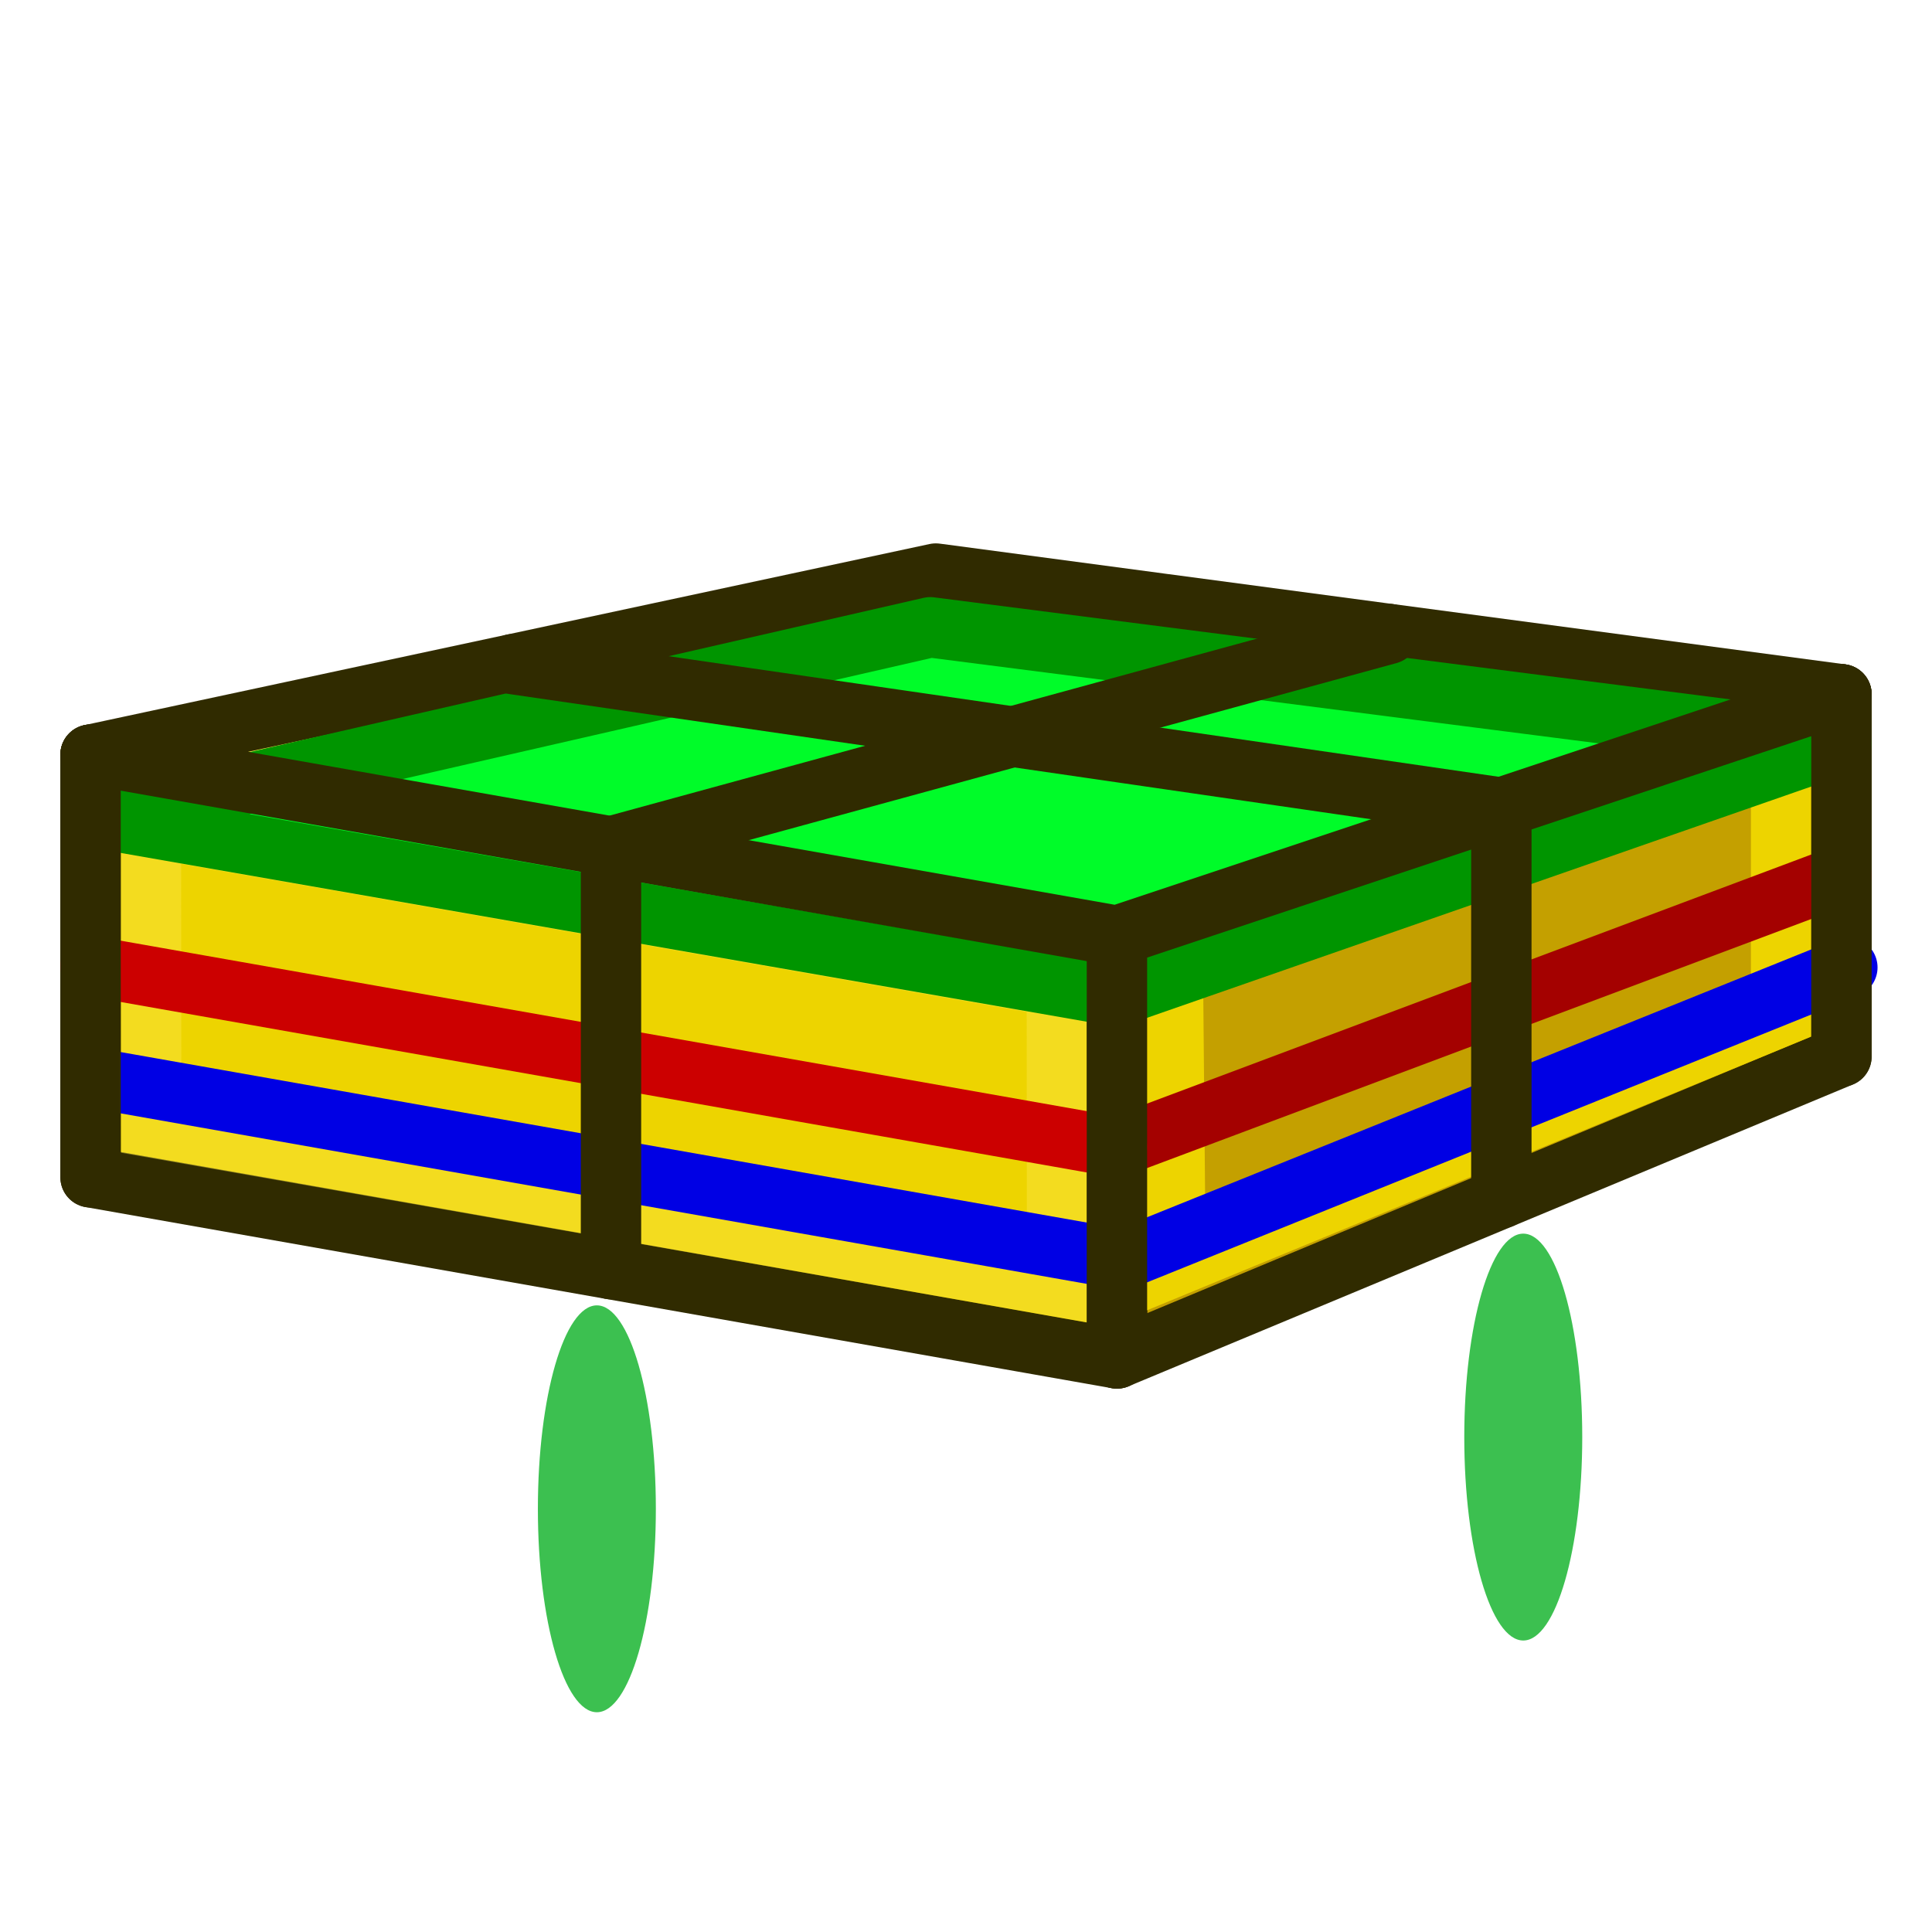
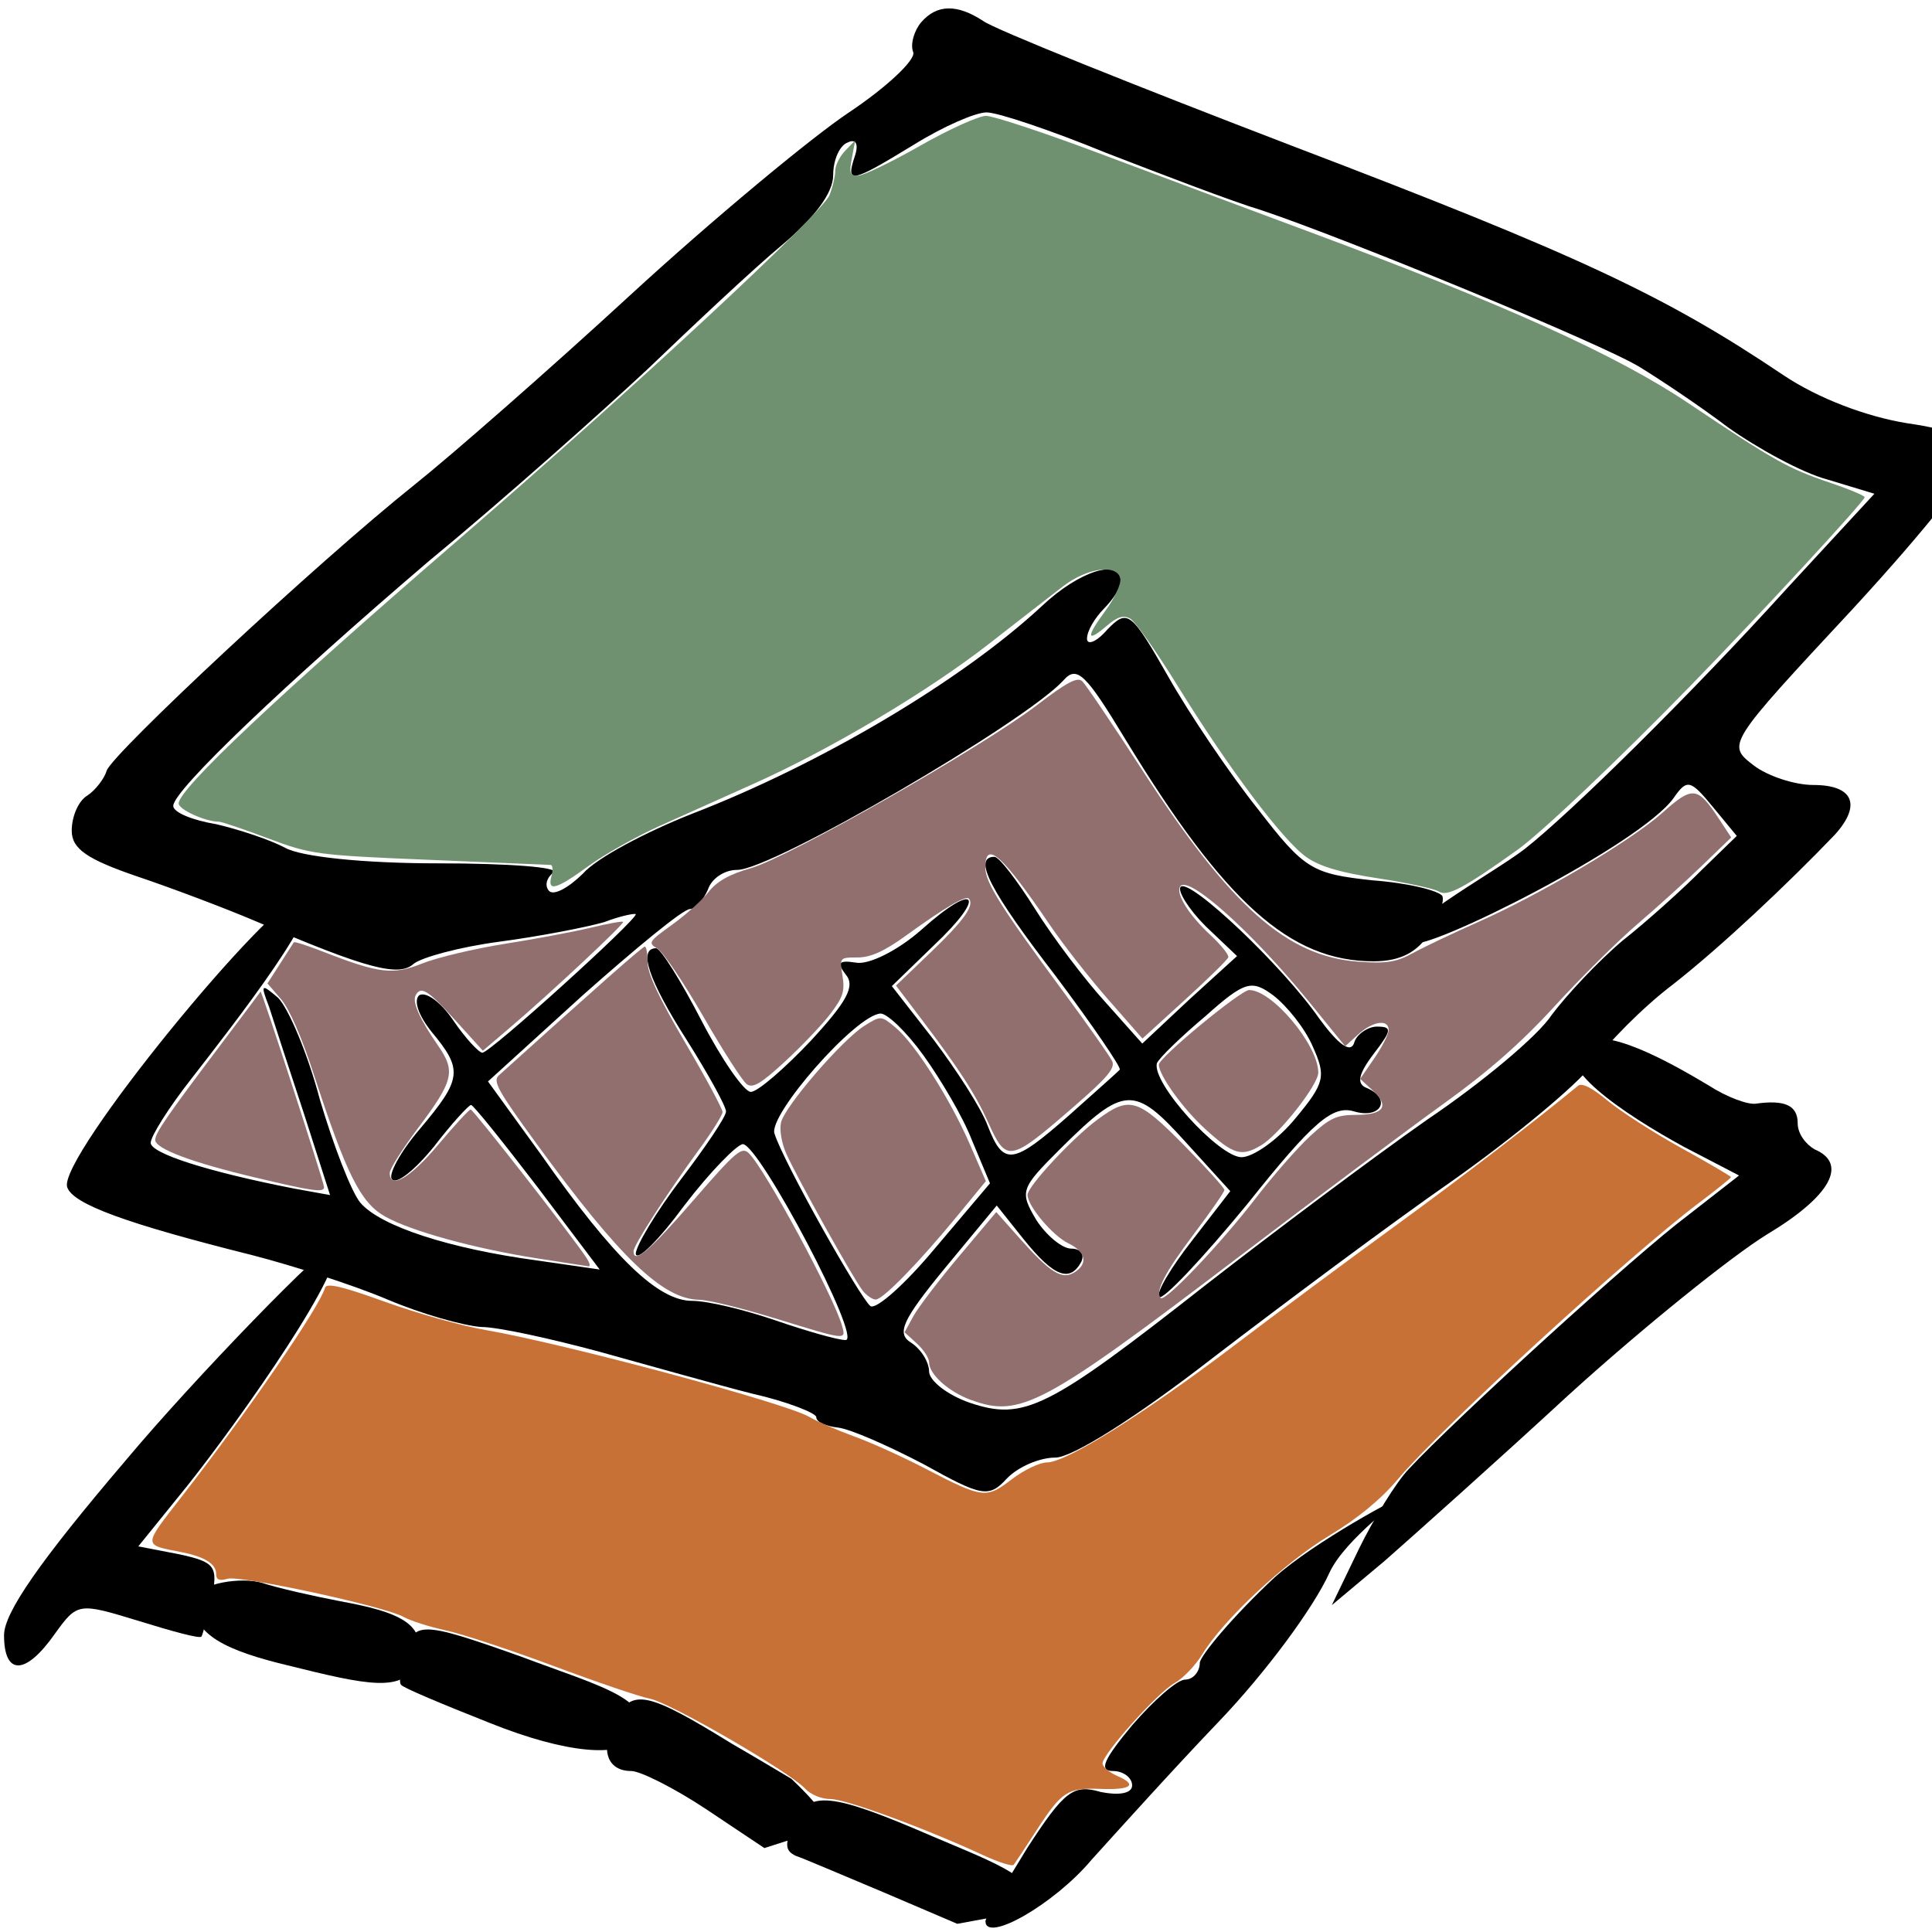
- <svg xmlns="http://www.w3.org/2000/svg" width="64px" height="64px" id="svg2860" version="1.1">
-   <defs id="defs2862" />
+ <svg xmlns="http://www.w3.org/2000/svg" width="64.0px" height="64.0px" viewBox="0 0 64.0 64.0" version="1.1" id="SVGRoot">
+   <defs id="defs2301" />
  <g id="layer1">
-     <path style="display:inline;fill:#fce94f;fill-opacity:1;stroke:#302b00;stroke-width:2;stroke-linecap:butt;stroke-linejoin:round;stroke-opacity:1" d="M 3,25 37,31 61,23 31,19 Z" id="path2993" />
-     <path style="display:inline;fill:#c4a000;fill-opacity:1;stroke:#302b00;stroke-width:2;stroke-linecap:butt;stroke-linejoin:round;stroke-opacity:1" d="M 61,23 V 35 L 37,45 V 31 Z" id="path2995" />
-     <path id="path3825" d="m 3,25 34,6 V 45 L 3,39 Z" style="display:inline;overflow:visible;visibility:visible;fill:#edd400;fill-opacity:1;fill-rule:evenodd;stroke:#302b00;stroke-width:2;stroke-linecap:butt;stroke-linejoin:round;stroke-miterlimit:4;stroke-dasharray:none;stroke-dashoffset:0;stroke-opacity:1;marker:none;enable-background:accumulate" />
-     <path style="display:inline;fill:none;stroke:#fce94f;stroke-width:2;stroke-linecap:butt;stroke-linejoin:miter;stroke-opacity:0.4" d="m 5,27.428 0.009,9.919 30.009,5.269 -0.009,-9.934 z" id="path3765" />
-     <path style="display:inline;fill:none;stroke:#edd400;stroke-width:2;stroke-linecap:butt;stroke-linejoin:miter;stroke-opacity:0.996" d="m 38.84,30.744 0.102,11.19 20.059,-8.266 3.6e-4,-8.567 z" id="path3775" />
-     <path style="display:inline;fill:#00fc29;fill-opacity:1;stroke:#009500;stroke-width:2;stroke-linecap:round;stroke-linejoin:round;stroke-opacity:1;-inkscape-stroke:none" d="M 3.203,27.1 30.816,20.78 61,24.648 37,33.005 Z" id="path1" />
-     <path style="display:inline;fill:none;stroke:#302b00;stroke-width:2;stroke-linecap:round;stroke-linejoin:miter;stroke-opacity:1" d="m 17,22 32.734,4.755" id="path3873" />
-     <path style="display:inline;fill:none;stroke:#302b00;stroke-width:2;stroke-linecap:round;stroke-linejoin:miter;stroke-opacity:1" d="M 20.24,28.042 46,21" id="path3875" />
-     <path style="fill:none;fill-opacity:1;stroke:#302b00;stroke-width:2;stroke-linecap:round;stroke-linejoin:round;stroke-opacity:1" d="m 3,25 34,6 24,-8" id="path3" />
-     <g id="g888">
-       <path style="fill:none;fill-opacity:1;stroke:#a40000;stroke-width:2;stroke-linecap:round;stroke-linejoin:round;stroke-opacity:0.996" d="M 37,38 61,29" id="path2" />
-       <path style="fill:none;fill-opacity:1;stroke:#cc0000;stroke-width:2;stroke-linecap:round;stroke-linejoin:round;stroke-opacity:1" d="m 3,32 34,6" id="path5" />
+     <g id="g466" transform="matrix(1.045186,0,0,1.210029,-0.9169797,-6.771623)">
+       <g id="g11627" transform="matrix(0.3575355,0,0,0.3575355,-311.838,-197.6246)">
+         <path d="m 956.3,570.1 c -0.6,0.6 -1,1.7 -0.7,2.3 0.2,0.6 -2.4,2.7 -5.7,4.6 -3.3,1.9 -12.1,8.2 -19.4,14 -7.3,5.8 -15.9,12.3 -19.1,14.5 -8.7,6 -26.8,20.6 -27.3,21.9 -0.2,0.6 -1,1.5 -1.7,1.9 -0.8,0.4 -1.4,1.6 -1.4,2.7 0,1.4 1.4,2.2 5.8,3.5 3.1,0.9 8,2.5 10.7,3.5 9.7,3.6 12.5,4.2 13.8,3.2 0.7,-0.5 4.1,-1.3 7.6,-1.7 3.5,-0.4 7.7,-1.1 9.3,-1.5 1.5,-0.5 2.8,-0.7 2.8,-0.6 0,0.5 -12.9,10.6 -13.6,10.6 -0.3,0 -1.5,-1.1 -2.6,-2.5 -1.1,-1.4 -2.4,-2.2 -3,-1.9 -0.5,0.4 -0.1,1.5 1.1,2.8 2.8,2.9 2.7,3.6 -1,7.4 -1.8,1.8 -2.9,3.6 -2.5,3.9 0.4,0.4 2,-0.7 3.7,-2.5 1.6,-1.8 3.1,-3.2 3.3,-3.2 0.2,0 2.8,2.8 5.9,6.3 l 5.5,6.3 -5.6,-0.7 c -7.7,-0.9 -13.8,-2.6 -15.6,-4.4 -0.8,-0.8 -2.4,-4.4 -3.6,-7.9 -1.1,-3.6 -2.8,-7 -3.7,-7.8 -1.5,-1.1 -1.6,-1.1 -0.8,0.7 0.4,1.1 1.8,4.8 3.1,8.2 l 2.3,6.2 -3.2,-0.5 c -7.7,-1.3 -12.7,-2.7 -12.7,-3.5 0,-0.5 1.6,-2.7 3.6,-4.9 3.5,-3.9 12.738,-14.04 9.838,-14.04 -2.6,0 -21.738,20.14 -20.838,22.34 0.5,1.3 5.3,2.8 16.4,5.2 3.6,0.8 9,2.3 12,3.4 3,1.1 6.7,2 8.3,2.1 1.5,0 6.2,0.9 10.5,1.9 4.2,1 10.3,2.5 13.5,3.2 3.1,0.6 5.7,1.5 5.7,1.8 0,0.4 0.9,0.7 1.9,0.8 1.1,0.1 4.5,1.4 7.6,2.8 5.2,2.5 5.8,2.6 7.4,1.1 1,-0.9 2.9,-1.6 4.3,-1.6 1.5,0 7.2,-3.1 13.9,-7.6 6.2,-4.1 15.8,-10.3 21.3,-13.6 5.4,-3.3 11,-7.3 12.4,-8.9 1.3,-1.6 4.5,-4.4 7.1,-6.1 4.3,-2.9 10.3,-7.8 14.4,-11.5 2.4,-2.3 1.6,-3.8 -1.9,-3.8 -1.7,0 -4.1,-0.7 -5.3,-1.5 -2.4,-1.6 -2.4,-1.6 8.8,-12 6.5,-6.1 11,-11 10.9,-11.9 -0.2,-1.1 -2.1,-1.8 -6.1,-2.3 -3.6,-0.5 -7.9,-1.9 -11,-3.7 -10.5,-6.1 -18.2,-9.2 -43.4,-17.5 -14.2,-4.7 -26.6,-9 -27.5,-9.6 -2.3,-1.3 -4.1,-1.3 -5.5,0.1 z m 16.4,10 c 4.8,1.6 11.1,3.7 13.8,4.4 7.6,2.2 30.1,10.2 33.5,12 1.7,0.9 5.2,2.9 7.8,4.6 2.6,1.6 6.6,3.5 8.8,4 l 4.2,1.1 -7.7,7.2 c -8.6,8.2 -19.3,17.3 -23.3,20 -3,2 -12.378,6.315 -9.978,7.215 C 1001.222,641.215 1020,633.1 1023,629.5 c 1.2,-1.5 1.5,-1.4 3.5,0.7 l 2.1,2.2 -3.1,2.6 c -1.6,1.4 -4.8,3.9 -7,5.4 -2.2,1.6 -5,4.2 -6.3,5.7 -1.2,1.6 -6.2,5.2 -11,8 -4.8,2.9 -13.6,8.6 -19.7,12.7 -14,9.5 -16.1,10.4 -20.9,9 -2,-0.6 -3.6,-1.7 -3.6,-2.4 0,-0.7 -0.7,-1.7 -1.6,-2.2 -1.3,-0.7 -0.8,-1.7 3,-5.7 l 4.6,-4.8 2.4,2.6 c 2.7,2.9 4.1,3.3 5.1,1.7 0.3,-0.6 -0.1,-1 -0.9,-1 -0.8,0 -2.2,-1 -3.1,-2.2 -1.5,-2.2 -1.4,-2.4 2.2,-5.5 5.6,-4.8 6.5,-4.8 11,-0.5 l 4,3.8 -3.4,3.8 c -1.9,2.1 -3.2,4 -2.9,4.3 0.3,0.3 3.8,-2.9 7.8,-7.1 5.9,-6.4 7.6,-7.6 9.5,-7.1 2.4,0.6 3.3,-1 1.1,-1.8 -0.9,-0.3 -0.8,-1 0.6,-2.6 1.6,-1.8 1.7,-2.1 0.3,-2.1 -0.8,0 -1.8,0.6 -2,1.2 -0.3,0.9 -1.4,0.2 -3.1,-1.8 -3.2,-4 -11.5,-10.8 -12.3,-10.1 -0.3,0.3 0.7,1.7 2.2,3 l 2.8,2.3 -4.2,3.3 -4.2,3.4 -3.3,-3.2 c -1.8,-1.7 -4.6,-4.9 -6.2,-7.1 -1.6,-2.2 -3.2,-4 -3.6,-4 -2,0 -0.3,2.7 5.4,9.1 3.3,3.8 5.9,7.1 5.7,7.2 -0.2,0.2 -2.3,1.8 -4.5,3.5 -5,3.8 -5.8,3.9 -7.2,0.8 -0.6,-1.4 -2.8,-4.3 -4.8,-6.6 l -3.7,-4.1 3.7,-3.1 c 4.8,-3.9 3.8,-5 -1.1,-1.2 -2.1,1.6 -4.7,2.7 -5.8,2.5 -1.5,-0.2 -1.7,0 -0.9,0.9 0.9,0.9 0.1,2.1 -3.1,5.1 -2.3,2.1 -4.7,3.9 -5.3,3.9 -0.6,0 -2.6,-2.5 -4.4,-5.5 -1.8,-3 -3.6,-5.5 -4,-5.5 -1.6,0 -0.7,2.4 2.7,7 1.9,2.6 3.5,5.1 3.5,5.5 0,0.4 -1.8,2.7 -4,5.2 -2.2,2.5 -4,5.1 -4,5.7 0.1,0.6 2,-1 4.3,-3.7 2.3,-2.6 4.7,-4.7 5.2,-4.7 1.5,0.1 10.6,15 9.1,15 -0.7,0 -3.5,-0.7 -6.2,-1.5 -2.7,-0.8 -6,-1.5 -7.4,-1.5 -3,0 -6.9,-3.2 -13.4,-11.2 l -4.7,-5.6 8.4,-6.6 c 4.7,-3.6 8.9,-6.6 9.5,-6.6 0.5,0 1.2,-0.7 1.6,-1.5 0.3,-0.8 1.4,-1.5 2.6,-1.5 3.1,0 25.5,-11.3 28.9,-14.5 1.2,-1.2 2,-0.5 5.5,4.5 8.8,12.5 14.6,17 22,17 2.4,0 3.9,-0.7 5,-2.2 0.8,-1.2 1.3,-2.4 1.1,-2.8 -0.3,-0.4 -3,-1 -6.2,-1.2 -5.3,-0.5 -6,-0.8 -10.1,-5.4 -2.5,-2.7 -6.1,-7.3 -8,-10.2 -3.3,-5 -3.6,-5.2 -5.4,-3.6 -1,1 -1.8,1.2 -1.8,0.7 0,-0.6 0.7,-1.6 1.5,-2.3 0.8,-0.7 1.5,-1.6 1.5,-2.1 0,-1.8 -3.7,-0.8 -7,1.9 -7.1,5.7 -19.6,12.1 -31,15.9 -4.1,1.4 -8.5,3.4 -9.7,4.6 -1.3,1.1 -2.6,1.7 -3,1.3 -0.4,-0.4 -0.2,-1 0.4,-1.4 0.6,-0.4 -4,-0.7 -10.2,-0.7 -6.6,0 -12.2,-0.5 -13.6,-1.2 -1.3,-0.6 -4.1,-1.4 -6.1,-1.8 -2.1,-0.3 -3.8,-0.9 -3.8,-1.4 0,-1.2 10,-9.4 22.6,-18.7 6.6,-4.7 15.3,-11.4 19.4,-14.7 4.1,-3.4 9.4,-7.7 11.9,-9.5 2.9,-2.1 4.6,-4 4.6,-5.4 0,-1.2 0.6,-2.3 1.3,-2.5 0.7,-0.3 1,0.1 0.6,1.1 -0.8,2.1 -0.3,2 5.2,-0.9 2.6,-1.4 5.5,-2.5 6.5,-2.5 1,0 5.8,1.4 10.6,3.1 z m 18.3,68.4 c 1.2,2.3 1.1,2.8 -1.5,5.5 -1.6,1.7 -3.8,3 -4.8,3 -2,0 -8,-5.7 -7.5,-7.2 0.2,-0.4 2.1,-2 4.3,-3.6 3.5,-2.7 4.1,-2.8 6,-1.6 1.2,0.8 2.8,2.5 3.5,3.9 z m -34.5,0.7 c 1.5,1.8 3.5,4.7 4.3,6.5 l 1.6,3.3 -4.9,5 c -2.6,2.7 -5.2,4.7 -5.7,4.4 -0.9,-0.6 -7.7,-11 -8.5,-13.2 -0.6,-1.4 7.2,-9.1 9.4,-9.2 0.6,0 2.3,1.4 3.8,3.2 z" id="path108" style="fill:#000000;stroke:none;stroke-width:0.1" />
+         <path d="m 1014.751,648.239 c -2.8,1.6 3.849,5.461 9.149,7.961 l 4.9,2.2 -4.6,3.1 c -4.5,2.9 -20.5,15.5 -24.7,19.4 -1.1,1 -3.1,3.8 -4.4,6.1 l -2.4,4.3 4.7,-3.4 c 2.5,-1.9 9.9,-7.6 16.3,-12.7 6.5,-5.1 14.4,-10.6 17.6,-12.3 5.6,-2.9 7.2,-5.4 4.2,-6.5 -0.8,-0.4 -1.5,-1.2 -1.5,-2 0,-1.4 -1.2,-1.8 -3.7,-1.5 -0.7,0.1 -2.6,-0.5 -4.2,-1.4 -3.5,-1.8 -9.149,-4.561 -11.348,-3.261 z" id="path136" style="fill:#000000;stroke:none;stroke-width:0.1" />
+         <path d="m 885.8,680.2 c -7.7,7.8 -10.8,11.7 -10.8,13.4 0,3.1 1.9,3.1 4.5,-0.1 2,-2.4 2.1,-2.4 7.4,-1 3,0.8 5.5,1.4 5.6,1.2 0.1,-0.1 0.5,-1.4 0.9,-2.9 0.6,-2.5 0.3,-2.8 -2.9,-3.4 l -3.6,-0.6 4.4,-4.7 c 4.6,-5 14.404,-16.986 13.004,-18.386 C 903.804,663.314 891.8,674 885.8,680.2 Z" id="path138" style="fill:#000000;stroke:none;stroke-width:0.1" />
+         <path d="m 987.6,689.2 c -3.6,2.9 -6.5,5.9 -6.6,6.5 0,0.7 -0.6,1.3 -1.3,1.3 -0.7,0 -2.8,1.6 -4.7,3.5 -2.5,2.6 -3,3.5 -1.7,3.5 0.9,0 1.7,0.5 1.7,1.1 0,0.6 -1.1,0.8 -2.8,0.5 -2.4,-0.6 -3.2,-0.1 -6.5,4.3 -2,2.8 -3.7,5.3 -3.7,5.6 0,1.7 6.1,-1.3 9.4,-4.7 2.2,-2.1 7.2,-6.9 11.3,-10.6 4.1,-3.7 8.4,-8.7 9.8,-11.4 1.4,-2.6 6.705,-5.866 6.505,-5.866 -0.2,0 -7.805,3.466 -11.405,6.266 z" id="path140" style="fill:#000000;stroke:none;stroke-width:0.1" />
+         <path d="m 892.099,690.576 c -1.1,3 3.201,4.324 8.001,5.324 7,1.5 10.561,2.228 11.461,-0.372 1.1,-2.8 -1.661,-3.728 -6.761,-4.528 -2.4,-0.4 -5.5,-1 -6.9,-1.4 -1.9,-0.5 -5.501,0.076 -5.801,0.976 z" id="path142" style="fill:#000000;stroke:none;stroke-width:0.1" />
+         <path d="m 910.5,695.1 c -0.4,1.1 -0.5,2.2 -0.3,2.3 0.1,0.2 3.7,1.5 7.8,2.9 6.9,2.4 11.715,2.68 12.915,1.18 2.1,-2.9 -2.815,-3.88 -10.215,-6.28 -8.8,-2.7 -9.4,-2.7 -10.2,-0.1 z" id="path144" style="fill:#000000;stroke:none;stroke-width:0.1" />
+         <path d="m 929.2,700 c -1.4,2.3 -0.8,4 1.4,4 0.8,0 3.8,1.3 6.6,2.9 l 5.2,3 5.236,-1.448 C 949.145,708.035 944.9,704.7 944.8,704.6 c -0.2,-0.1 -2.5,-1.3 -5.3,-2.7 -7.5,-4 -8.8,-4.2 -10.3,-1.9 z" id="path146" style="fill:#000000;stroke:none;stroke-width:0.1" />
+         <path d="m 945,707.9 c -0.8,1.7 -0.8,2.2 0.2,2.6 0.7,0.2 4.2,1.5 7.8,2.8 l 6.5,2.4 6.227,-0.989 C 967.427,712.411 963,711.1 957.3,709 c -9.1,-3.4 -10.9,-3.5 -12.3,-1.1 z" id="path148" style="fill:#000000;stroke:none;stroke-width:0.1" />
+       </g>
+       <path style="fill:#c87137;stroke-width:0.431;stroke-dashoffset:0.29;stroke-opacity:0.996" d="m 32.032,56.382 c -1.856,-0.742 -4.349,-1.534 -4.831,-1.534 -0.29,0 -0.63,-0.121 -0.808,-0.287 -0.492,-0.46 -4.281,-2.355 -4.923,-2.462 -0.322,-0.054 -1.69,-0.455 -3.039,-0.891 -1.349,-0.436 -2.887,-0.876 -3.419,-0.976 -0.531,-0.101 -1.133,-0.266 -1.338,-0.368 -0.576,-0.286 -5.179,-1.148 -5.585,-1.047 -0.261,0.065 -0.361,0.029 -0.361,-0.13 0,-0.279 -0.363,-0.474 -1.118,-0.602 -1.209,-0.205 -1.211,-0.142 0.044,-1.535 2.084,-2.314 4.347,-5.165 4.526,-5.7 0.046,-0.139 0.538,-0.04 1.893,0.383 1.007,0.314 2.44,0.662 3.185,0.773 2.502,0.373 9.525,2.001 10.269,2.38 0.247,0.126 0.885,0.365 1.416,0.532 0.531,0.166 1.535,0.557 2.23,0.869 1.862,0.836 1.958,0.846 2.773,0.306 0.383,-0.254 0.886,-0.461 1.117,-0.461 0.609,0 3.099,-1.343 5.92,-3.193 1.349,-0.885 3.623,-2.344 5.054,-3.243 2.097,-1.318 4.464,-2.885 5.856,-3.876 0.121,-0.086 0.44,0.053 0.934,0.408 0.413,0.296 1.462,0.879 2.331,1.294 0.869,0.415 1.581,0.776 1.581,0.8 0,0.025 -0.45,0.338 -0.999,0.695 -2.223,1.445 -8.185,6.168 -9.554,7.57 -0.548,0.561 -1.264,1.07 -2.173,1.545 -1.434,0.749 -3.355,2.298 -4.025,3.246 -0.219,0.31 -0.614,0.666 -0.877,0.791 -0.533,0.253 -2.289,1.943 -2.289,2.204 0,0.092 0.213,0.247 0.473,0.345 0.649,0.245 0.433,0.384 -0.548,0.352 -1.036,-0.034 -1.216,0.067 -2.011,1.125 -0.356,0.474 -0.685,0.903 -0.73,0.953 -0.045,0.05 -0.484,-0.07 -0.974,-0.266 z" id="path2265" />
+       <path style="fill:#916f6f;stroke-width:0.431;stroke-dashoffset:0.29;stroke-opacity:0.996" d="m 31.657,43.925 c -0.725,-0.232 -1.334,-0.706 -1.334,-1.038 0,-0.114 -0.175,-0.344 -0.388,-0.512 l -0.388,-0.305 0.277,-0.438 c 0.152,-0.241 0.806,-0.981 1.453,-1.646 l 1.176,-1.208 0.756,0.734 c 0.959,0.931 1.328,1.128 1.722,0.917 0.441,-0.236 0.361,-0.564 -0.193,-0.795 -0.499,-0.208 -1.294,-1.024 -1.294,-1.327 0,-0.231 1.422,-1.553 2.222,-2.063 1.013,-0.648 1.271,-0.581 2.737,0.704 0.706,0.619 1.283,1.171 1.281,1.226 -0.002,0.055 -0.435,0.595 -0.963,1.199 -0.923,1.058 -1.236,1.578 -1.057,1.757 0.128,0.128 1.875,-1.456 3.017,-2.736 0.557,-0.624 1.337,-1.392 1.733,-1.705 0.611,-0.484 0.828,-0.571 1.44,-0.571 0.883,0 1.073,-0.237 0.534,-0.666 l -0.401,-0.32 0.451,-0.568 c 0.248,-0.312 0.451,-0.659 0.451,-0.77 0,-0.306 -0.503,-0.243 -0.966,0.121 l -0.411,0.324 -1.132,-1.203 c -1.828,-1.942 -3.88,-3.524 -4.103,-3.164 -0.13,0.21 0.286,0.779 0.974,1.331 0.33,0.266 0.581,0.536 0.556,0.602 -0.025,0.065 -0.647,0.592 -1.383,1.171 l -1.338,1.052 -1.089,-1.073 c -0.599,-0.59 -1.43,-1.508 -1.847,-2.039 -1.505,-1.918 -2.044,-2.332 -2.044,-1.572 0,0.411 0.478,1.069 2.479,3.41 0.778,0.911 1.472,1.762 1.542,1.893 0.1,0.187 -0.148,0.444 -1.167,1.209 -2.096,1.573 -2.178,1.586 -2.769,0.456 -0.405,-0.774 -0.918,-1.459 -2.132,-2.841 l -0.784,-0.893 1.106,-0.915 c 1.045,-0.864 1.388,-1.281 1.206,-1.463 -0.098,-0.098 -0.749,0.231 -1.998,1.011 -0.687,0.429 -1.117,0.597 -1.53,0.597 -0.572,0 -0.574,0.002 -0.48,0.5 0.079,0.422 0.02,0.584 -0.379,1.039 -0.26,0.296 -0.909,0.885 -1.441,1.309 -0.761,0.606 -1.021,0.739 -1.212,0.622 -0.134,-0.082 -0.753,-0.913 -1.375,-1.847 -0.622,-0.934 -1.278,-1.772 -1.456,-1.864 -0.308,-0.158 -0.285,-0.19 0.463,-0.655 0.433,-0.269 0.955,-0.674 1.159,-0.901 0.259,-0.286 0.665,-0.483 1.338,-0.648 1.192,-0.293 7.327,-3.311 9.054,-4.454 0.963,-0.637 1.296,-0.79 1.45,-0.662 0.11,0.091 0.962,1.182 1.895,2.425 2.812,3.746 4.585,5.106 6.843,5.251 0.9,0.058 1.215,0.015 1.742,-0.235 0.354,-0.168 1.265,-0.543 2.025,-0.833 2.002,-0.765 4.876,-2.234 5.869,-2.999 0.969,-0.748 1.123,-0.735 1.796,0.147 l 0.397,0.52 -0.931,0.776 c -0.512,0.427 -1.433,1.146 -2.046,1.599 -0.613,0.453 -1.79,1.462 -2.616,2.241 -1.062,1.003 -2.096,1.787 -3.534,2.681 -1.118,0.695 -4.054,2.591 -6.525,4.214 -6.161,4.047 -6.891,4.383 -8.435,3.889 z" id="path2267" />
+       <path style="fill:#916f6f;stroke-width:0.431;stroke-dashoffset:0.29;stroke-opacity:0.996" d="m 39.076,36.505 c -0.702,-0.551 -1.47,-1.472 -1.47,-1.763 0,-0.191 2.595,-2.042 2.862,-2.042 0.731,0 2.191,1.507 2.191,2.261 0,0.333 -1.236,1.692 -1.809,1.988 -0.626,0.324 -0.876,0.261 -1.775,-0.445 z" id="path2269" />
+       <path style="fill:#916f6f;stroke-width:0.431;stroke-dashoffset:0.29;stroke-opacity:0.996" d="m 28.206,40.913 c -0.304,-0.343 -2.079,-3.095 -2.407,-3.732 -0.15,-0.291 -0.22,-0.646 -0.169,-0.852 0.109,-0.436 1.944,-2.273 2.649,-2.653 0.515,-0.277 0.523,-0.277 0.973,0.044 0.615,0.438 1.735,1.955 2.359,3.194 l 0.512,1.018 -0.864,0.909 c -1.24,1.305 -2.396,2.332 -2.626,2.332 -0.109,0 -0.302,-0.117 -0.429,-0.26 z" id="path2271" />
+       <path style="fill:#916f6f;stroke-width:0.431;stroke-dashoffset:0.29;stroke-opacity:0.996" d="m 25.417,41.682 c -1.022,-0.273 -2.093,-0.499 -2.381,-0.503 -1.15,-0.014 -2.518,-1.15 -5.164,-4.285 -1.225,-1.451 -1.384,-1.702 -1.184,-1.858 3.139,-2.447 4.555,-3.525 4.627,-3.525 0.049,0 0.089,0.198 0.089,0.439 0,0.304 0.366,0.978 1.189,2.189 0.654,0.963 1.187,1.818 1.185,1.902 -0.002,0.083 -0.343,0.553 -0.759,1.043 -1.015,1.199 -2.062,2.604 -2.062,2.766 0,0.365 0.502,-0.003 1.884,-1.38 1.355,-1.35 1.544,-1.49 1.767,-1.305 0.51,0.423 2.708,3.941 2.961,4.739 0.123,0.386 0.141,0.388 -2.152,-0.224 z" id="path2273" />
+       <path style="fill:#916f6f;stroke-width:0.431;stroke-dashoffset:0.29;stroke-opacity:0.996" d="M 17.911,40.047 C 15.924,39.78 13.899,39.299 13.08,38.899 12.304,38.519 11.858,37.75 10.822,35.005 10.438,33.985 10.046,33.21 9.78,32.945 L 9.354,32.519 9.756,31.978 c 0.221,-0.297 0.416,-0.561 0.434,-0.585 0.017,-0.025 0.432,0.09 0.921,0.255 1.787,0.602 2.22,0.646 3.154,0.323 0.467,-0.162 1.645,-0.403 2.619,-0.537 0.974,-0.134 2.204,-0.333 2.735,-0.444 0.53,-0.11 0.984,-0.181 1.008,-0.157 0.051,0.051 -2.319,1.964 -3.581,2.892 l -0.865,0.636 -0.87,-0.83 c -0.874,-0.834 -1.095,-0.954 -1.262,-0.684 -0.111,0.18 0.132,0.65 0.709,1.37 0.569,0.71 0.499,0.962 -0.633,2.264 -0.492,0.566 -0.895,1.118 -0.895,1.226 0,0.466 0.652,0.139 1.534,-0.77 0.516,-0.531 0.98,-0.966 1.031,-0.966 0.083,0 3.17,3.414 3.662,4.05 0.111,0.143 0.143,0.252 0.071,0.243 -0.071,-0.01 -0.799,-0.107 -1.616,-0.217 z" id="path2275" />
+       <path style="fill:#916f6f;stroke-width:0.431;stroke-dashoffset:0.29;stroke-opacity:0.996" d="M 8.982,37.836 C 6.952,37.42 5.797,37.045 5.797,36.803 c 0,-0.192 0.372,-0.656 2.215,-2.765 0.607,-0.695 1.113,-1.278 1.124,-1.295 0.029,-0.047 2.012,5.228 2.012,5.352 0,0.156 -0.346,0.115 -2.165,-0.259 z" id="path2277" />
+       <path style="fill:#6f916f;stroke-width:0.431;stroke-dashoffset:0.29;stroke-opacity:0.996" d="m 46.487,30.007 c -0.143,-0.08 -1.009,-0.244 -1.924,-0.364 -1.2,-0.158 -1.833,-0.318 -2.267,-0.574 -0.737,-0.435 -2.484,-2.44 -4.103,-4.708 -0.665,-0.931 -1.338,-1.755 -1.497,-1.83 -0.215,-0.101 -0.404,-0.051 -0.742,0.199 -0.644,0.476 -0.663,0.313 -0.046,-0.408 0.292,-0.341 0.506,-0.737 0.477,-0.88 -0.084,-0.414 -1.04,-0.308 -1.81,0.202 -0.356,0.236 -1.419,0.949 -2.362,1.584 -1.931,1.301 -5.027,2.89 -7.465,3.831 -0.899,0.347 -2.237,0.865 -2.973,1.152 -0.736,0.286 -1.746,0.778 -2.246,1.093 -1.028,0.649 -1.313,0.715 -1.173,0.275 0.052,-0.164 0.04,-0.3 -0.027,-0.304 -0.067,-0.004 -1.794,-0.066 -3.837,-0.139 C 10.93,29.01 10.718,28.985 9.377,28.548 8.607,28.298 7.904,28.092 7.816,28.092 7.383,28.09 6.54,27.759 6.54,27.592 c 0,-0.394 3.127,-2.938 8.918,-7.257 5.51,-4.109 11.485,-8.904 11.71,-9.397 0.1,-0.219 0.182,-0.519 0.182,-0.666 0,-0.147 0.142,-0.395 0.316,-0.55 l 0.316,-0.283 -0.105,0.483 c -0.091,0.42 -0.066,0.483 0.196,0.483 0.165,0 1.05,-0.368 1.966,-0.818 0.916,-0.45 1.857,-0.818 2.091,-0.818 0.234,0 1.846,0.461 3.582,1.024 1.737,0.563 4.763,1.54 6.725,2.17 6.144,1.973 9.688,3.358 11.965,4.678 2.691,1.56 3.157,1.786 4.459,2.165 0.613,0.179 1.115,0.36 1.115,0.402 0,0.106 -3.323,3.215 -5.5,5.145 -2.285,2.026 -4.739,4.036 -5.499,4.506 -1.691,1.044 -2.23,1.292 -2.49,1.146 z" id="path2348" />
    </g>
-     <path style="fill:none;fill-opacity:1;stroke:#0000e4;stroke-width:2;stroke-linecap:round;stroke-linejoin:round;stroke-opacity:0.998" d="m 37.196,41.725 24,-9.678" id="path2-7" />
-     <path style="fill:none;fill-opacity:1;stroke:#0000e4;stroke-width:2;stroke-linecap:round;stroke-linejoin:round;stroke-opacity:0.998" d="m 3.196,35.725 34,6" id="path5-5" />
-     <path style="display:inline;fill:none;stroke:#302b00;stroke-width:2;stroke-linecap:round;stroke-linejoin:miter;stroke-opacity:1" d="m 20.24,42.042 0,-14" id="path3051-3" />
-     <path style="display:inline;fill:none;stroke:#302b00;stroke-width:2;stroke-linecap:round;stroke-linejoin:miter;stroke-opacity:1" d="M 49.734,39.694 V 26.755" id="path3051-6" />
-     <path style="fill:none;fill-opacity:1;stroke:#302b00;stroke-width:2;stroke-linecap:round;stroke-linejoin:round;stroke-opacity:1" d="M 37,31 V 45" id="path4" />
-     <path style="fill:#a40000;fill-opacity:1;stroke:#302b00;stroke-width:2;stroke-linecap:round;stroke-linejoin:round;stroke-opacity:1" d="M 3,25 V 39" id="path6" />
-     <path style="fill:#a40000;fill-opacity:1;stroke:#302b00;stroke-width:2;stroke-linecap:round;stroke-linejoin:round;stroke-opacity:1" d="M 61,23 V 35" id="path7" />
-     <ellipse style="fill:#3cc050;fill-opacity:1;stroke:none;stroke-width:1.023;stroke-dasharray:none;stroke-opacity:0.998" id="path863" cx="19.772" cy="49.981" rx="1.954" ry="6.739" />
-     <ellipse style="fill:#3cc050;fill-opacity:1;stroke:none;stroke-width:1.023;stroke-dasharray:none;stroke-opacity:0.998" id="path863-3" cx="50.46" cy="47.605" rx="1.954" ry="6.739" />
  </g>
</svg>
